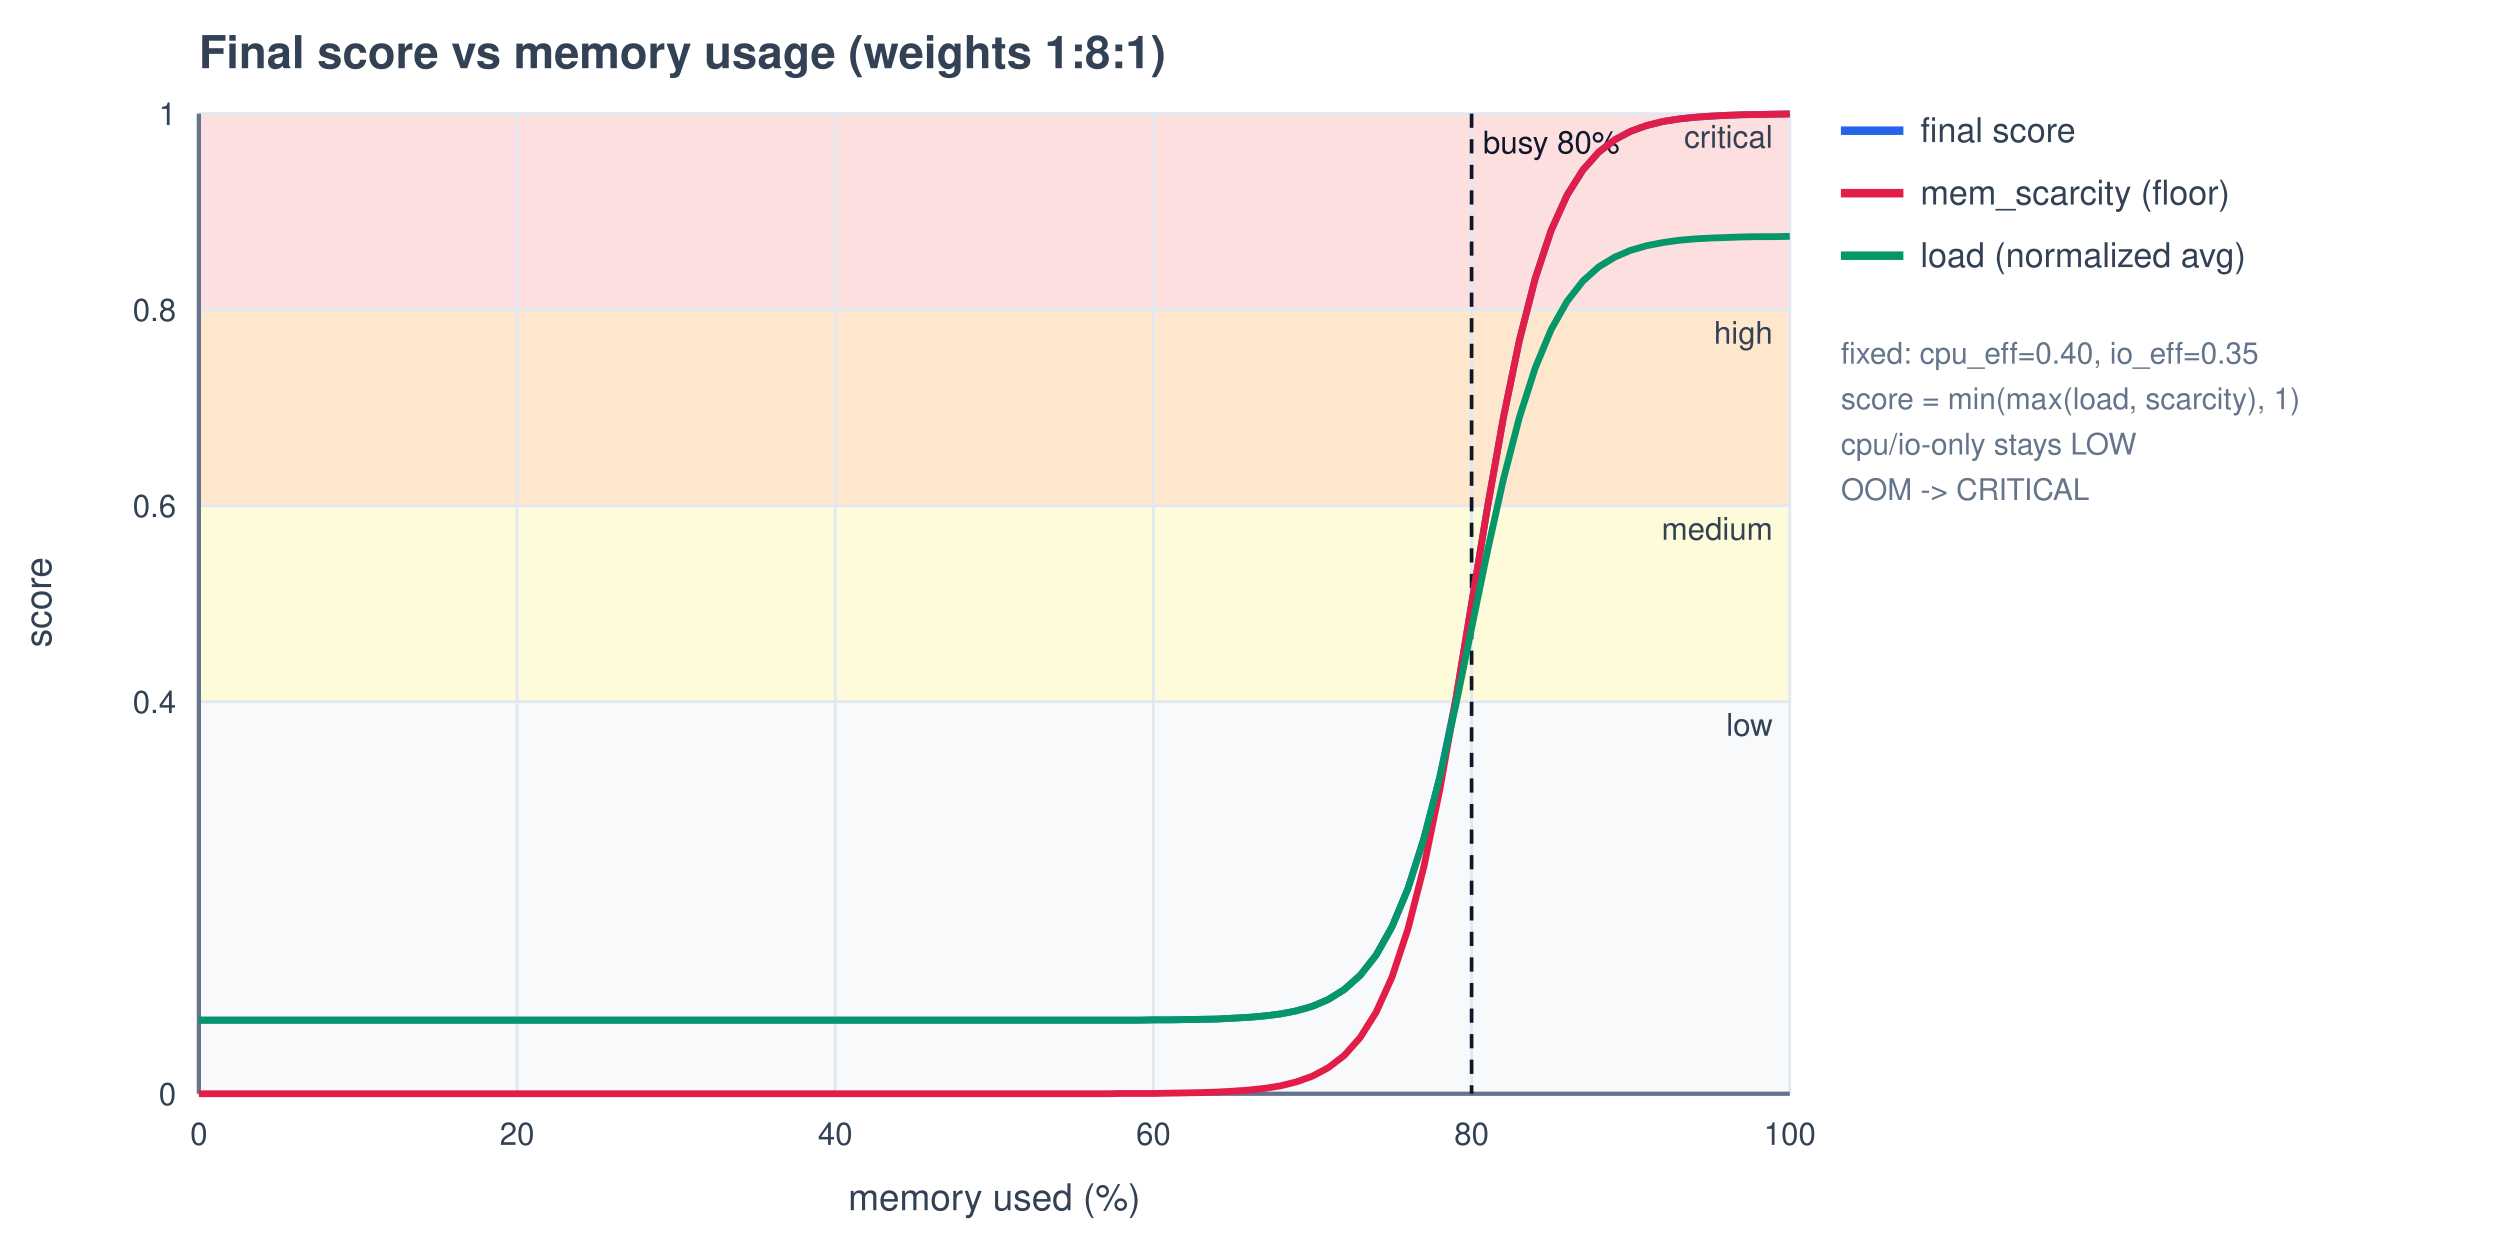
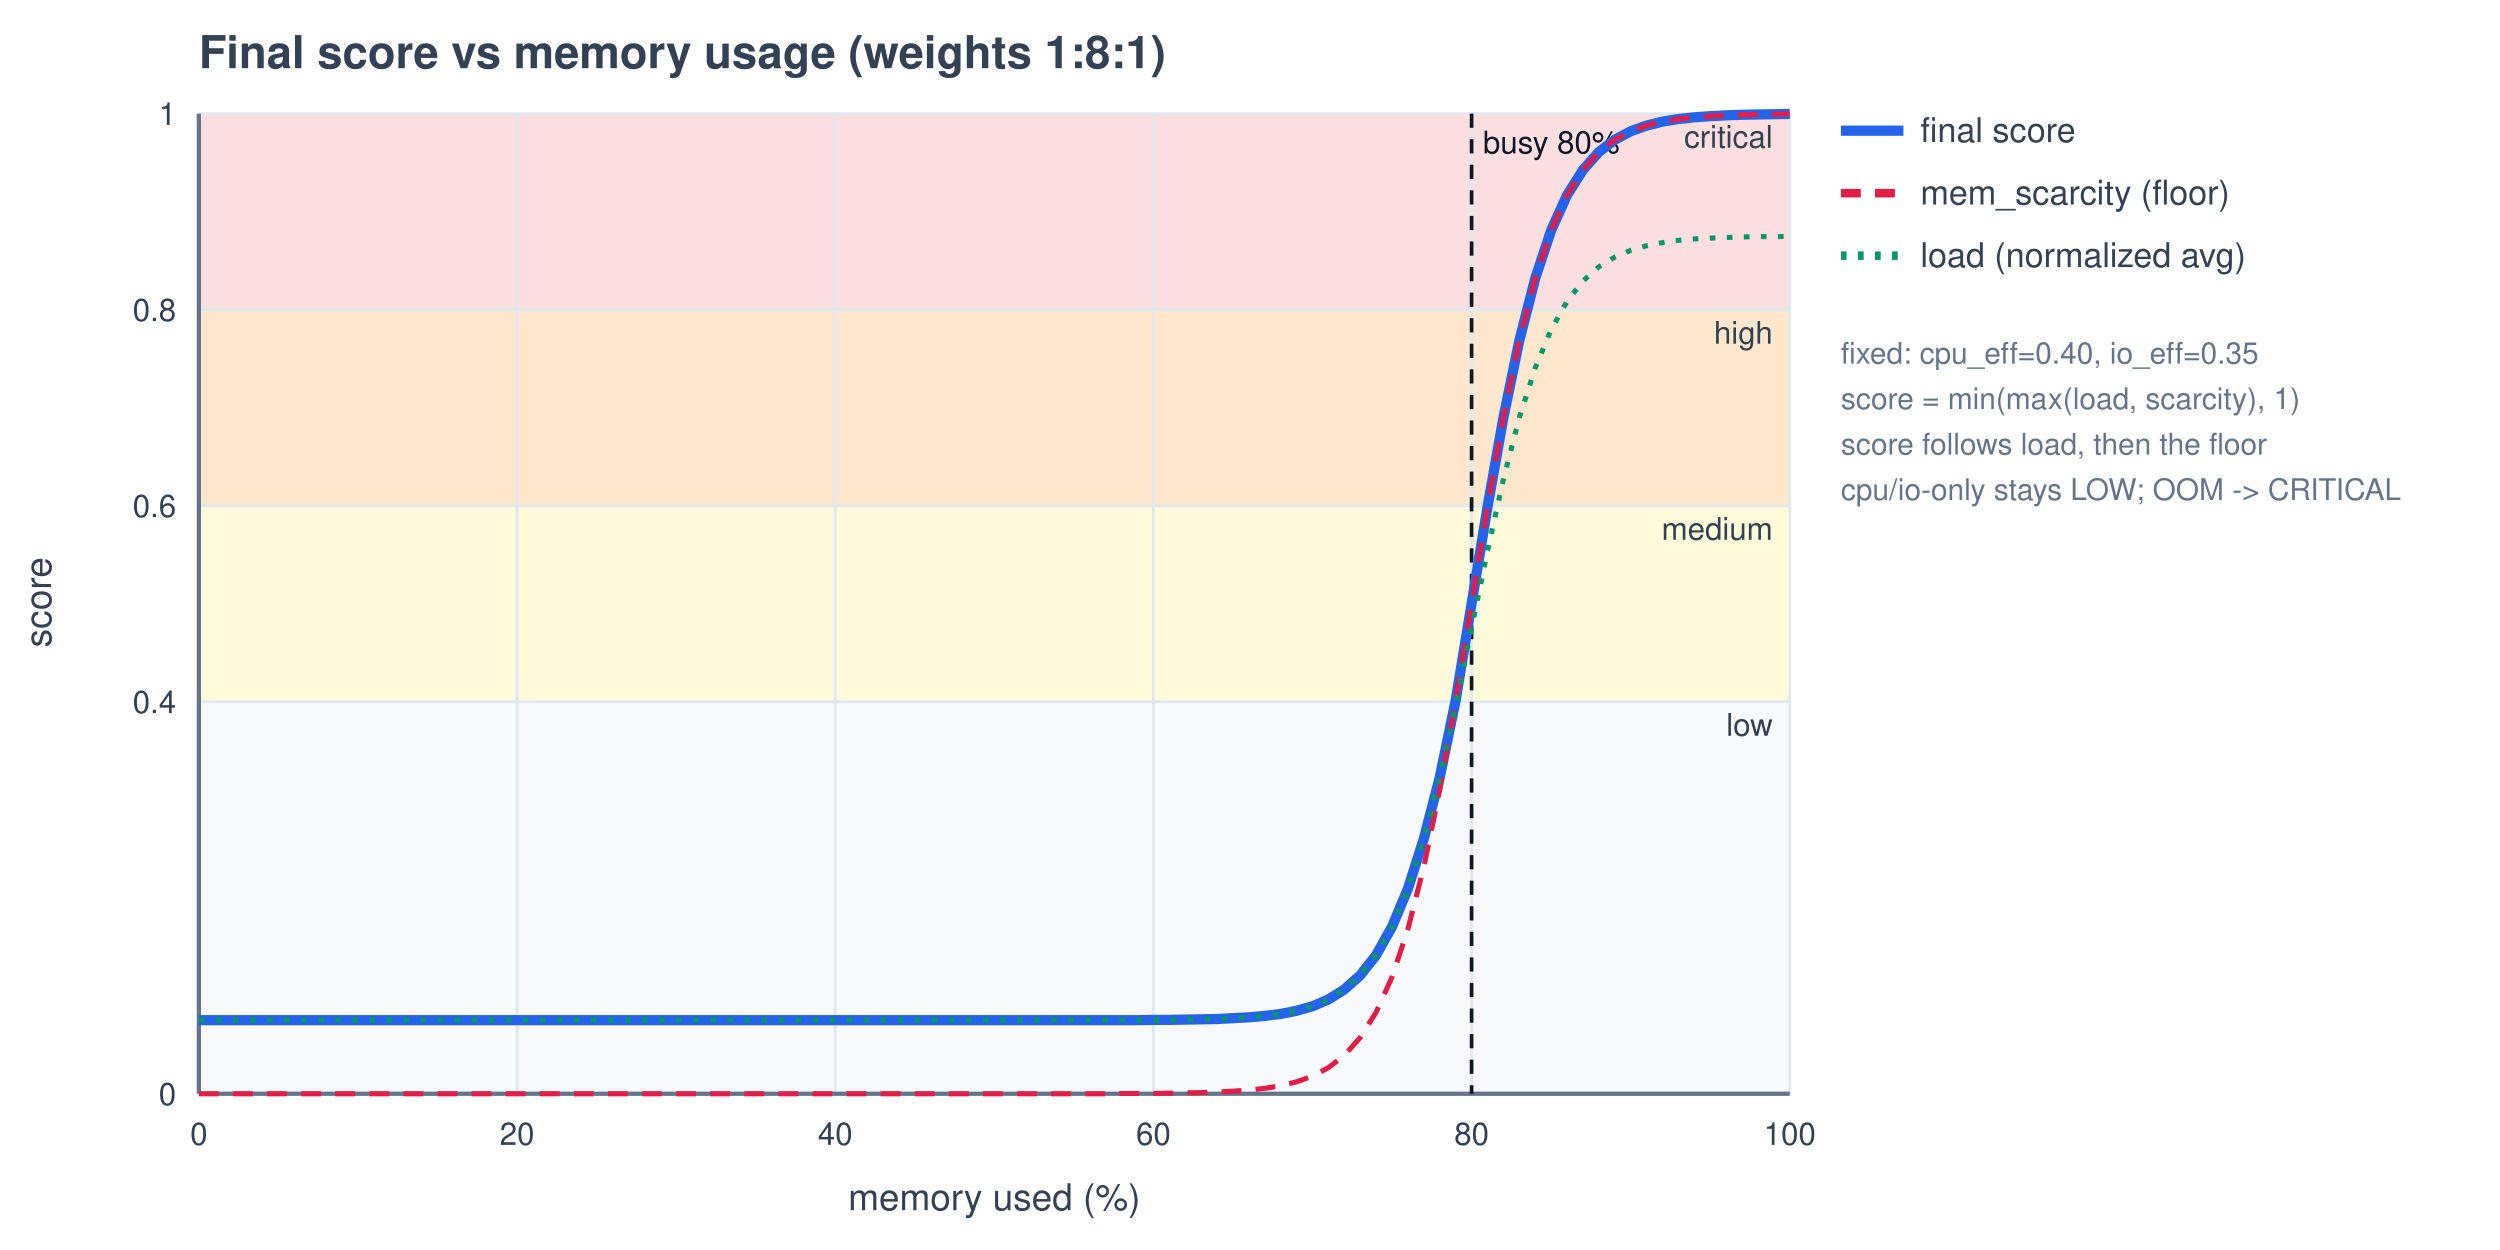
<svg xmlns="http://www.w3.org/2000/svg" width="880" height="440" viewBox="0 0 880 440" font-family="Segoe UI,Helvetica,Arial,sans-serif">
  <rect width="880" height="440" fill="white" />
  <text x="70" y="24" font-size="16" font-weight="600" fill="#334155">Final score vs memory usage (weights 1:8:1)</text>
  <rect x="70" y="247.0" width="560" height="138.0" fill="#f1f5f9" opacity="0.6" />
  <text x="624" y="259.0" font-size="11" text-anchor="end" fill="#334155">low</text>
  <rect x="70" y="178.0" width="560" height="69.0" fill="#fef9c3" opacity="0.6" />
  <text x="624" y="190.0" font-size="11" text-anchor="end" fill="#334155">medium</text>
  <rect x="70" y="109.0" width="560" height="69.0" fill="#fed7aa" opacity="0.6" />
  <text x="624" y="121.0" font-size="11" text-anchor="end" fill="#334155">high</text>
  <rect x="70" y="40.0" width="560" height="69.0" fill="#fecaca" opacity="0.6" />
  <text x="624" y="52.0" font-size="11" text-anchor="end" fill="#334155">critical</text>
  <line x1="70.0" y1="40" x2="70.0" y2="385" stroke="#e2e8f0" />
  <text x="70.0" y="403" font-size="11" text-anchor="middle" fill="#334155">0</text>
  <line x1="182.0" y1="40" x2="182.0" y2="385" stroke="#e2e8f0" />
  <text x="182.0" y="403" font-size="11" text-anchor="middle" fill="#334155">20</text>
  <line x1="294.0" y1="40" x2="294.0" y2="385" stroke="#e2e8f0" />
  <text x="294.0" y="403" font-size="11" text-anchor="middle" fill="#334155">40</text>
  <line x1="406.0" y1="40" x2="406.0" y2="385" stroke="#e2e8f0" />
  <text x="406.0" y="403" font-size="11" text-anchor="middle" fill="#334155">60</text>
  <line x1="518.0" y1="40" x2="518.0" y2="385" stroke="#e2e8f0" />
  <text x="518.0" y="403" font-size="11" text-anchor="middle" fill="#334155">80</text>
  <line x1="630.0" y1="40" x2="630.0" y2="385" stroke="#e2e8f0" />
  <text x="630.0" y="403" font-size="11" text-anchor="middle" fill="#334155">100</text>
  <line x1="70" y1="385.0" x2="630" y2="385.0" stroke="#e2e8f0" />
  <text x="62" y="389.0" font-size="11" text-anchor="end" fill="#334155">0</text>
  <line x1="70" y1="247.0" x2="630" y2="247.0" stroke="#e2e8f0" />
  <text x="62" y="251.0" font-size="11" text-anchor="end" fill="#334155">0.4</text>
  <line x1="70" y1="178.0" x2="630" y2="178.0" stroke="#e2e8f0" />
  <text x="62" y="182.0" font-size="11" text-anchor="end" fill="#334155">0.6</text>
  <line x1="70" y1="109.0" x2="630" y2="109.0" stroke="#e2e8f0" />
  <text x="62" y="113.0" font-size="11" text-anchor="end" fill="#334155">0.8</text>
  <line x1="70" y1="40.0" x2="630" y2="40.0" stroke="#e2e8f0" />
  <text x="62" y="44.0" font-size="11" text-anchor="end" fill="#334155">1</text>
  <line x1="70" y1="385" x2="630" y2="385" stroke="#64748b" stroke-width="1.5" />
  <line x1="70" y1="40" x2="70" y2="385" stroke="#64748b" stroke-width="1.5" />
  <text x="350" y="426" font-size="13" text-anchor="middle" fill="#334155">memory used (%)</text>
  <text x="18" y="212" font-size="13" text-anchor="middle" fill="#334155" transform="rotate(-90 18 212)">score</text>
  <line x1="518.0" y1="40" x2="518.0" y2="385" stroke="#0f172a" stroke-width="1.3" stroke-dasharray="5 4" />
  <text x="522.0" y="54" font-size="11" fill="#0f172a">busy 80%</text>
-   <path d="M70.0 359.1 L75.6 359.1 L81.2 359.1 L86.8 359.1 L92.4 359.1 L98.0 359.1 L103.6 359.1 L109.2 359.1 L114.8 359.1 L120.4 359.1 L126.0 359.1 L131.6 359.1 L137.2 359.1 L142.8 359.1 L148.4 359.1 L154.0 359.1 L159.6 359.1 L165.2 359.1 L170.8 359.1 L176.4 359.1 L182.0 359.1 L187.6 359.1 L193.2 359.1 L198.8 359.1 L204.4 359.1 L210.0 359.1 L215.6 359.1 L221.2 359.1 L226.8 359.1 L232.4 359.1 L238.0 359.1 L243.6 359.1 L249.2 359.1 L254.8 359.1 L260.4 359.1 L266.0 359.1 L271.6 359.1 L277.2 359.1 L282.8 359.1 L288.4 359.1 L294.0 359.1 L299.6 359.1 L305.2 359.1 L310.8 359.1 L316.4 359.1 L322.0 359.1 L327.6 359.1 L333.2 359.1 L338.8 359.1 L344.4 359.1 L350.0 359.1 L355.6 359.1 L361.2 359.1 L366.8 359.1 L372.4 359.1 L378.0 359.1 L383.6 359.1 L389.2 359.1 L394.8 359.1 L400.4 359.1 L406.0 359.0 L411.6 359.0 L417.2 358.9 L422.8 358.8 L428.4 358.7 L434.0 358.4 L439.6 358.1 L445.2 357.6 L450.8 356.9 L456.4 355.8 L462.0 354.2 L467.6 351.8 L473.2 348.3 L478.8 343.3 L484.4 336.2 L490.0 326.2 L495.6 312.8 L501.2 295.2 L506.8 273.6 L512.4 246.5 L518.0 212.5 L523.6 178.5 L529.2 147.0 L534.8 119.9 L540.4 98.0 L546.0 81.1 L551.6 68.7 L557.2 59.8 L562.8 53.5 L568.4 49.2 L574.0 46.2 L579.6 44.2 L585.2 42.8 L590.8 41.9 L596.4 41.3 L602.0 40.9 L607.6 40.6 L613.2 40.4 L618.8 40.3 L624.4 40.2 L630.0 40.1" fill="none" stroke="#2563eb" stroke-width="2.4" />
-   <path d="M70.0 385.0 L75.6 385.0 L81.2 385.0 L86.8 385.0 L92.4 385.0 L98.0 385.0 L103.6 385.0 L109.2 385.0 L114.8 385.0 L120.4 385.0 L126.0 385.0 L131.6 385.0 L137.2 385.0 L142.8 385.0 L148.4 385.0 L154.0 385.0 L159.6 385.0 L165.2 385.0 L170.8 385.0 L176.4 385.0 L182.0 385.0 L187.6 385.0 L193.2 385.0 L198.8 385.0 L204.4 385.0 L210.0 385.0 L215.6 385.0 L221.2 385.0 L226.8 385.0 L232.4 385.0 L238.0 385.0 L243.6 385.0 L249.2 385.0 L254.8 385.0 L260.4 385.0 L266.0 385.0 L271.6 385.0 L277.2 385.0 L282.8 385.0 L288.4 385.0 L294.0 385.0 L299.6 385.0 L305.2 385.0 L310.8 385.0 L316.4 385.0 L322.0 385.0 L327.6 385.0 L333.2 385.0 L338.8 385.0 L344.4 385.0 L350.0 385.0 L355.6 385.0 L361.2 385.0 L366.8 385.0 L372.4 385.0 L378.0 385.0 L383.6 385.0 L389.2 385.0 L394.8 384.9 L400.4 384.9 L406.0 384.9 L411.6 384.8 L417.2 384.7 L422.8 384.6 L428.4 384.4 L434.0 384.1 L439.6 383.7 L445.2 383.1 L450.8 382.2 L456.4 380.8 L462.0 378.8 L467.6 375.8 L473.2 371.5 L478.8 365.2 L484.4 356.3 L490.0 343.9 L495.6 327.0 L501.2 305.1 L506.8 278.0 L512.4 246.5 L518.0 212.5 L523.6 178.5 L529.2 147.0 L534.8 119.9 L540.4 98.0 L546.0 81.1 L551.6 68.7 L557.2 59.8 L562.8 53.5 L568.4 49.2 L574.0 46.2 L579.6 44.2 L585.2 42.8 L590.8 41.9 L596.4 41.3 L602.0 40.9 L607.6 40.6 L613.2 40.4 L618.8 40.3 L624.4 40.2 L630.0 40.1" fill="none" stroke="#e11d48" stroke-width="2.4" />
-   <path d="M70.0 359.1 L75.6 359.1 L81.2 359.1 L86.8 359.1 L92.4 359.1 L98.0 359.1 L103.6 359.1 L109.2 359.1 L114.8 359.1 L120.4 359.1 L126.0 359.1 L131.6 359.1 L137.2 359.1 L142.8 359.1 L148.4 359.1 L154.0 359.1 L159.6 359.1 L165.2 359.1 L170.8 359.1 L176.4 359.1 L182.0 359.1 L187.6 359.1 L193.2 359.1 L198.8 359.1 L204.4 359.1 L210.0 359.1 L215.6 359.1 L221.2 359.1 L226.8 359.1 L232.4 359.1 L238.0 359.1 L243.6 359.1 L249.2 359.1 L254.8 359.1 L260.4 359.1 L266.0 359.1 L271.6 359.1 L277.2 359.1 L282.8 359.1 L288.4 359.1 L294.0 359.1 L299.6 359.1 L305.2 359.1 L310.8 359.1 L316.4 359.1 L322.0 359.1 L327.6 359.1 L333.2 359.1 L338.8 359.1 L344.4 359.1 L350.0 359.1 L355.6 359.1 L361.2 359.1 L366.8 359.1 L372.4 359.1 L378.0 359.1 L383.6 359.1 L389.2 359.1 L394.8 359.1 L400.4 359.1 L406.0 359.0 L411.6 359.0 L417.2 358.9 L422.8 358.8 L428.4 358.7 L434.0 358.4 L439.6 358.1 L445.2 357.6 L450.8 356.9 L456.4 355.8 L462.0 354.2 L467.6 351.8 L473.2 348.3 L478.8 343.3 L484.4 336.2 L490.0 326.2 L495.6 312.8 L501.2 295.2 L506.8 273.6 L512.4 248.4 L518.0 221.1 L523.6 193.9 L529.2 168.7 L534.8 147.0 L540.4 129.5 L546.0 116.0 L551.6 106.1 L557.2 98.9 L562.8 93.9 L568.4 90.5 L574.0 88.1 L579.6 86.5 L585.2 85.4 L590.8 84.6 L596.4 84.1 L602.0 83.8 L607.6 83.6 L613.2 83.4 L618.8 83.3 L624.4 83.3 L630.0 83.2" fill="none" stroke="#059669" stroke-width="2.4" />
-   <line x1="648" y1="46" x2="670" y2="46" stroke="#2563eb" stroke-width="3" />
+   <path d="M70.0 359.1 L75.6 359.1 L81.2 359.1 L86.8 359.1 L92.4 359.1 L98.0 359.1 L103.6 359.1 L109.2 359.1 L114.8 359.1 L120.4 359.1 L126.0 359.1 L131.6 359.1 L137.2 359.1 L142.8 359.1 L148.4 359.1 L154.0 359.1 L159.6 359.1 L165.2 359.1 L170.8 359.1 L176.4 359.1 L182.0 359.1 L187.6 359.1 L193.2 359.1 L198.8 359.1 L204.4 359.1 L210.0 359.1 L215.6 359.1 L221.2 359.1 L226.8 359.1 L232.4 359.1 L238.0 359.1 L243.6 359.1 L249.2 359.1 L254.8 359.1 L260.4 359.1 L266.0 359.1 L271.6 359.1 L277.2 359.1 L282.8 359.1 L288.4 359.1 L294.0 359.1 L299.6 359.1 L305.2 359.1 L310.8 359.1 L316.4 359.1 L322.0 359.1 L327.6 359.1 L333.2 359.1 L338.8 359.1 L344.4 359.1 L350.0 359.1 L355.6 359.1 L361.2 359.1 L366.8 359.1 L372.4 359.1 L378.0 359.1 L383.6 359.1 L389.2 359.1 L394.8 359.1 L400.4 359.1 L406.0 359.0 L411.6 359.0 L417.2 358.9 L422.8 358.8 L428.4 358.7 L434.0 358.4 L439.6 358.1 L445.2 357.6 L450.8 356.9 L456.4 355.8 L462.0 354.2 L467.6 351.8 L473.2 348.3 L478.8 343.3 L484.4 336.2 L490.0 326.2 L495.6 312.8 L501.2 295.2 L506.8 273.6 L512.4 246.5 L518.0 212.5 L523.6 178.5 L529.2 147.0 L534.8 119.9 L540.4 98.0 L546.0 81.1 L551.6 68.7 L557.2 59.8 L562.8 53.5 L568.4 49.2 L574.0 46.2 L579.6 44.2 L585.2 42.8 L590.8 41.9 L596.4 41.3 L602.0 40.9 L607.6 40.6 L613.2 40.4 L618.8 40.3 L624.4 40.2 L630.0 40.1" fill="none" stroke="#2563eb" stroke-width="3.6" />
+   <path d="M70.0 385.0 L75.6 385.0 L81.2 385.0 L86.8 385.0 L92.4 385.0 L98.0 385.0 L103.6 385.0 L109.2 385.0 L114.8 385.0 L120.4 385.0 L126.0 385.0 L131.6 385.0 L137.2 385.0 L142.8 385.0 L148.4 385.0 L154.0 385.0 L159.6 385.0 L165.2 385.0 L170.8 385.0 L176.4 385.0 L182.0 385.0 L187.6 385.0 L193.2 385.0 L198.8 385.0 L204.4 385.0 L210.0 385.0 L215.6 385.0 L221.2 385.0 L226.8 385.0 L232.4 385.0 L238.0 385.0 L243.6 385.0 L249.2 385.0 L254.8 385.0 L260.4 385.0 L266.0 385.0 L271.6 385.0 L277.2 385.0 L282.8 385.0 L288.4 385.0 L294.0 385.0 L299.6 385.0 L305.2 385.0 L310.8 385.0 L316.4 385.0 L322.0 385.0 L327.6 385.0 L333.2 385.0 L338.8 385.0 L344.4 385.0 L350.0 385.0 L355.6 385.0 L361.2 385.0 L366.8 385.0 L372.4 385.0 L378.0 385.0 L383.6 385.0 L389.2 385.0 L394.8 384.9 L400.4 384.9 L406.0 384.9 L411.6 384.8 L417.2 384.7 L422.8 384.6 L428.4 384.4 L434.0 384.1 L439.6 383.7 L445.2 383.1 L450.8 382.2 L456.4 380.8 L462.0 378.8 L467.6 375.8 L473.2 371.5 L478.8 365.2 L484.4 356.3 L490.0 343.9 L495.6 327.0 L501.2 305.1 L506.8 278.0 L512.4 246.5 L518.0 212.5 L523.6 178.5 L529.2 147.0 L534.8 119.9 L540.4 98.0 L546.0 81.1 L551.6 68.7 L557.2 59.8 L562.8 53.5 L568.4 49.2 L574.0 46.2 L579.6 44.2 L585.2 42.8 L590.8 41.9 L596.4 41.3 L602.0 40.9 L607.6 40.6 L613.2 40.4 L618.8 40.3 L624.4 40.2 L630.0 40.1" fill="none" stroke="#e11d48" stroke-width="1.8" stroke-dasharray="7 5" />
+   <path d="M70.0 359.1 L75.6 359.1 L81.2 359.1 L86.8 359.1 L92.4 359.1 L98.0 359.1 L103.6 359.1 L109.2 359.1 L114.8 359.1 L120.4 359.1 L126.0 359.1 L131.6 359.1 L137.2 359.1 L142.8 359.1 L148.4 359.1 L154.0 359.1 L159.6 359.1 L165.2 359.1 L170.8 359.1 L176.4 359.1 L182.0 359.1 L187.6 359.1 L193.2 359.1 L198.8 359.1 L204.4 359.1 L210.0 359.1 L215.6 359.1 L221.2 359.1 L226.8 359.1 L232.4 359.1 L238.0 359.1 L243.6 359.1 L249.2 359.1 L254.8 359.1 L260.4 359.1 L266.0 359.1 L271.6 359.1 L277.2 359.1 L282.8 359.1 L288.4 359.1 L294.0 359.1 L299.6 359.1 L305.2 359.1 L310.8 359.1 L316.4 359.1 L322.0 359.1 L327.6 359.1 L333.2 359.1 L338.8 359.1 L344.4 359.1 L350.0 359.1 L355.6 359.1 L361.2 359.1 L366.8 359.1 L372.4 359.1 L378.0 359.1 L383.6 359.1 L389.2 359.1 L394.8 359.1 L400.4 359.1 L406.0 359.0 L411.6 359.0 L417.2 358.9 L422.8 358.8 L428.4 358.7 L434.0 358.4 L439.6 358.1 L445.2 357.6 L450.8 356.9 L456.4 355.8 L462.0 354.2 L467.6 351.8 L473.2 348.3 L478.8 343.3 L484.4 336.2 L490.0 326.2 L495.6 312.8 L501.2 295.2 L506.8 273.6 L512.4 248.4 L518.0 221.1 L523.6 193.9 L529.2 168.7 L534.8 147.0 L540.4 129.5 L546.0 116.0 L551.6 106.1 L557.2 98.9 L562.8 93.9 L568.4 90.5 L574.0 88.1 L579.6 86.5 L585.2 85.4 L590.8 84.6 L596.4 84.1 L602.0 83.8 L607.6 83.6 L613.2 83.4 L618.8 83.3 L624.4 83.3 L630.0 83.2" fill="none" stroke="#059669" stroke-width="1.8" stroke-dasharray="2 4" />
+   <line x1="648" y1="46" x2="670" y2="46" stroke="#2563eb" stroke-width="3.6" />
  <text x="676" y="50" font-size="12" fill="#334155">final score</text>
-   <line x1="648" y1="68" x2="670" y2="68" stroke="#e11d48" stroke-width="3" />
+   <line x1="648" y1="68" x2="670" y2="68" stroke="#e11d48" stroke-width="3" stroke-dasharray="7 5" />
  <text x="676" y="72" font-size="12" fill="#334155">mem_scarcity (floor)</text>
-   <line x1="648" y1="90" x2="670" y2="90" stroke="#059669" stroke-width="3" />
+   <line x1="648" y1="90" x2="670" y2="90" stroke="#059669" stroke-width="3" stroke-dasharray="2 4" />
  <text x="676" y="94" font-size="12" fill="#334155">load (normalized avg)</text>
  <text x="648" y="128" font-size="10.5" fill="#64748b">fixed: cpu_eff=0.40, io_eff=0.35</text>
  <text x="648" y="144" font-size="10.5" fill="#64748b">score = min(max(load, scarcity), 1)</text>
-   <text x="648" y="160" font-size="10.5" fill="#64748b">cpu/io-only stays LOW</text>
-   <text x="648" y="176" font-size="10.5" fill="#64748b">OOM -&gt; CRITICAL</text>
+   <text x="648" y="160" font-size="10.5" fill="#64748b">score follows load, then the floor</text>
+   <text x="648" y="176" font-size="10.5" fill="#64748b">cpu/io-only stays LOW; OOM -&gt; CRITICAL</text>
</svg>
